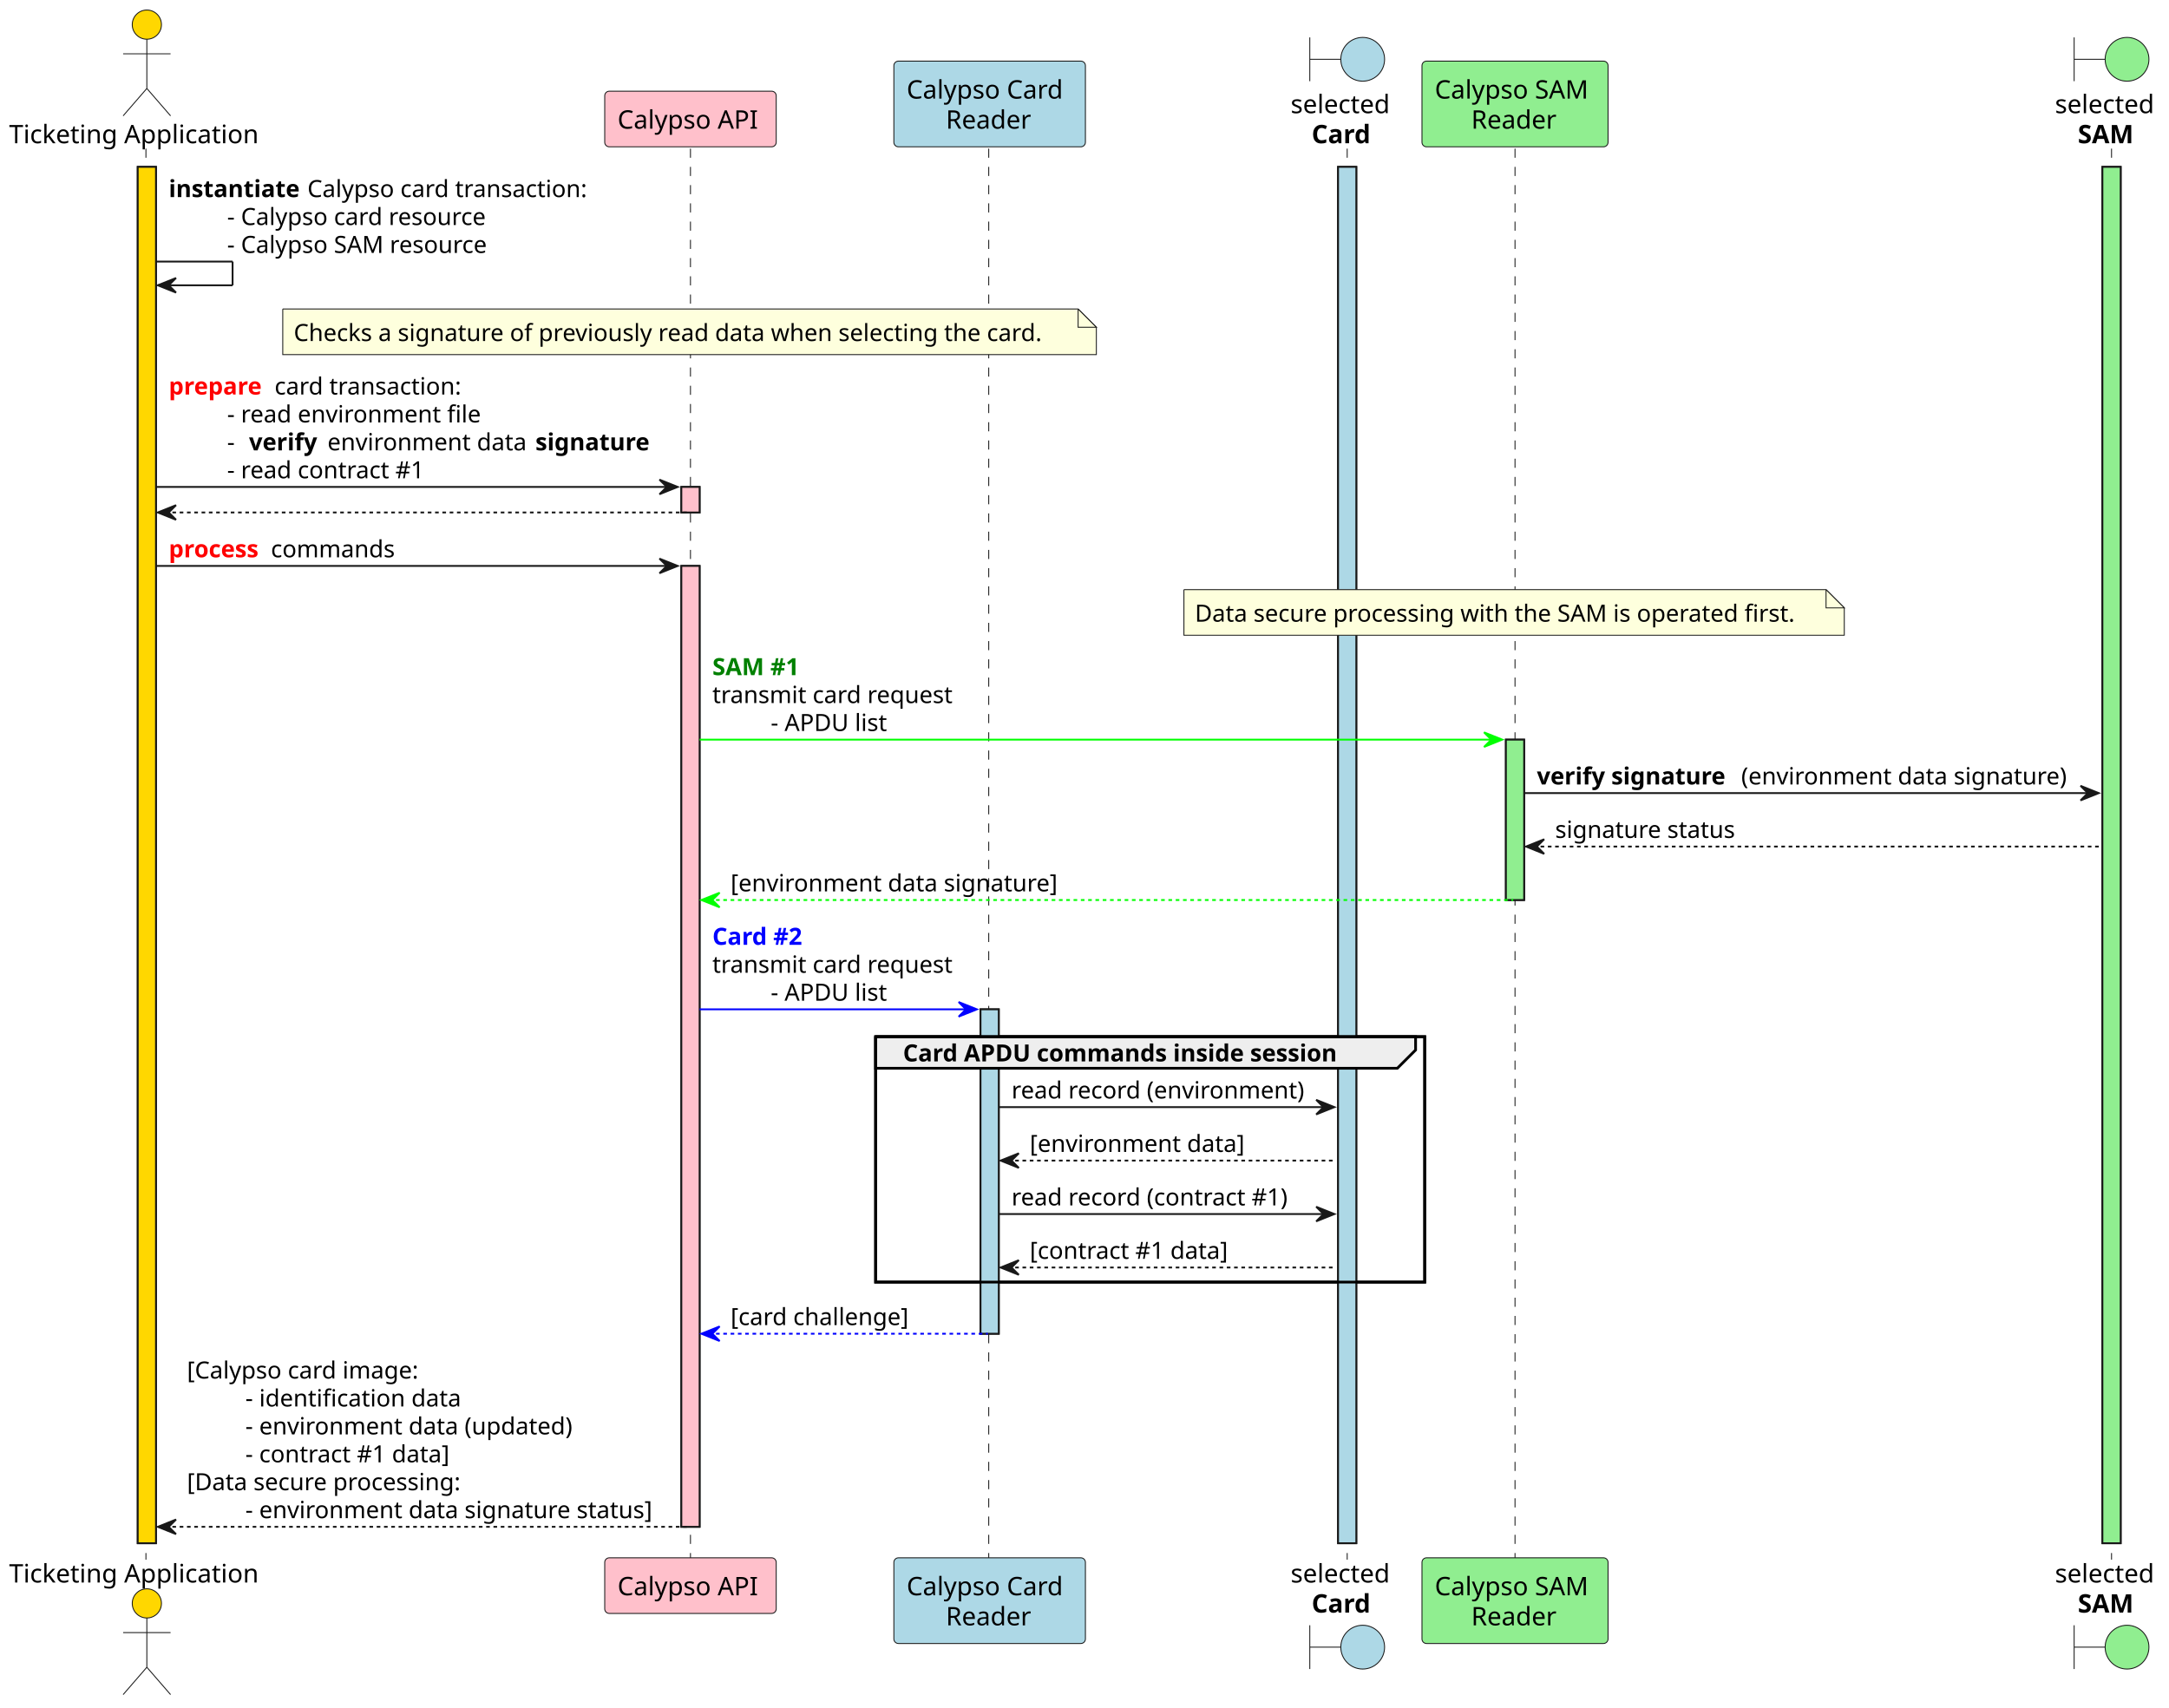
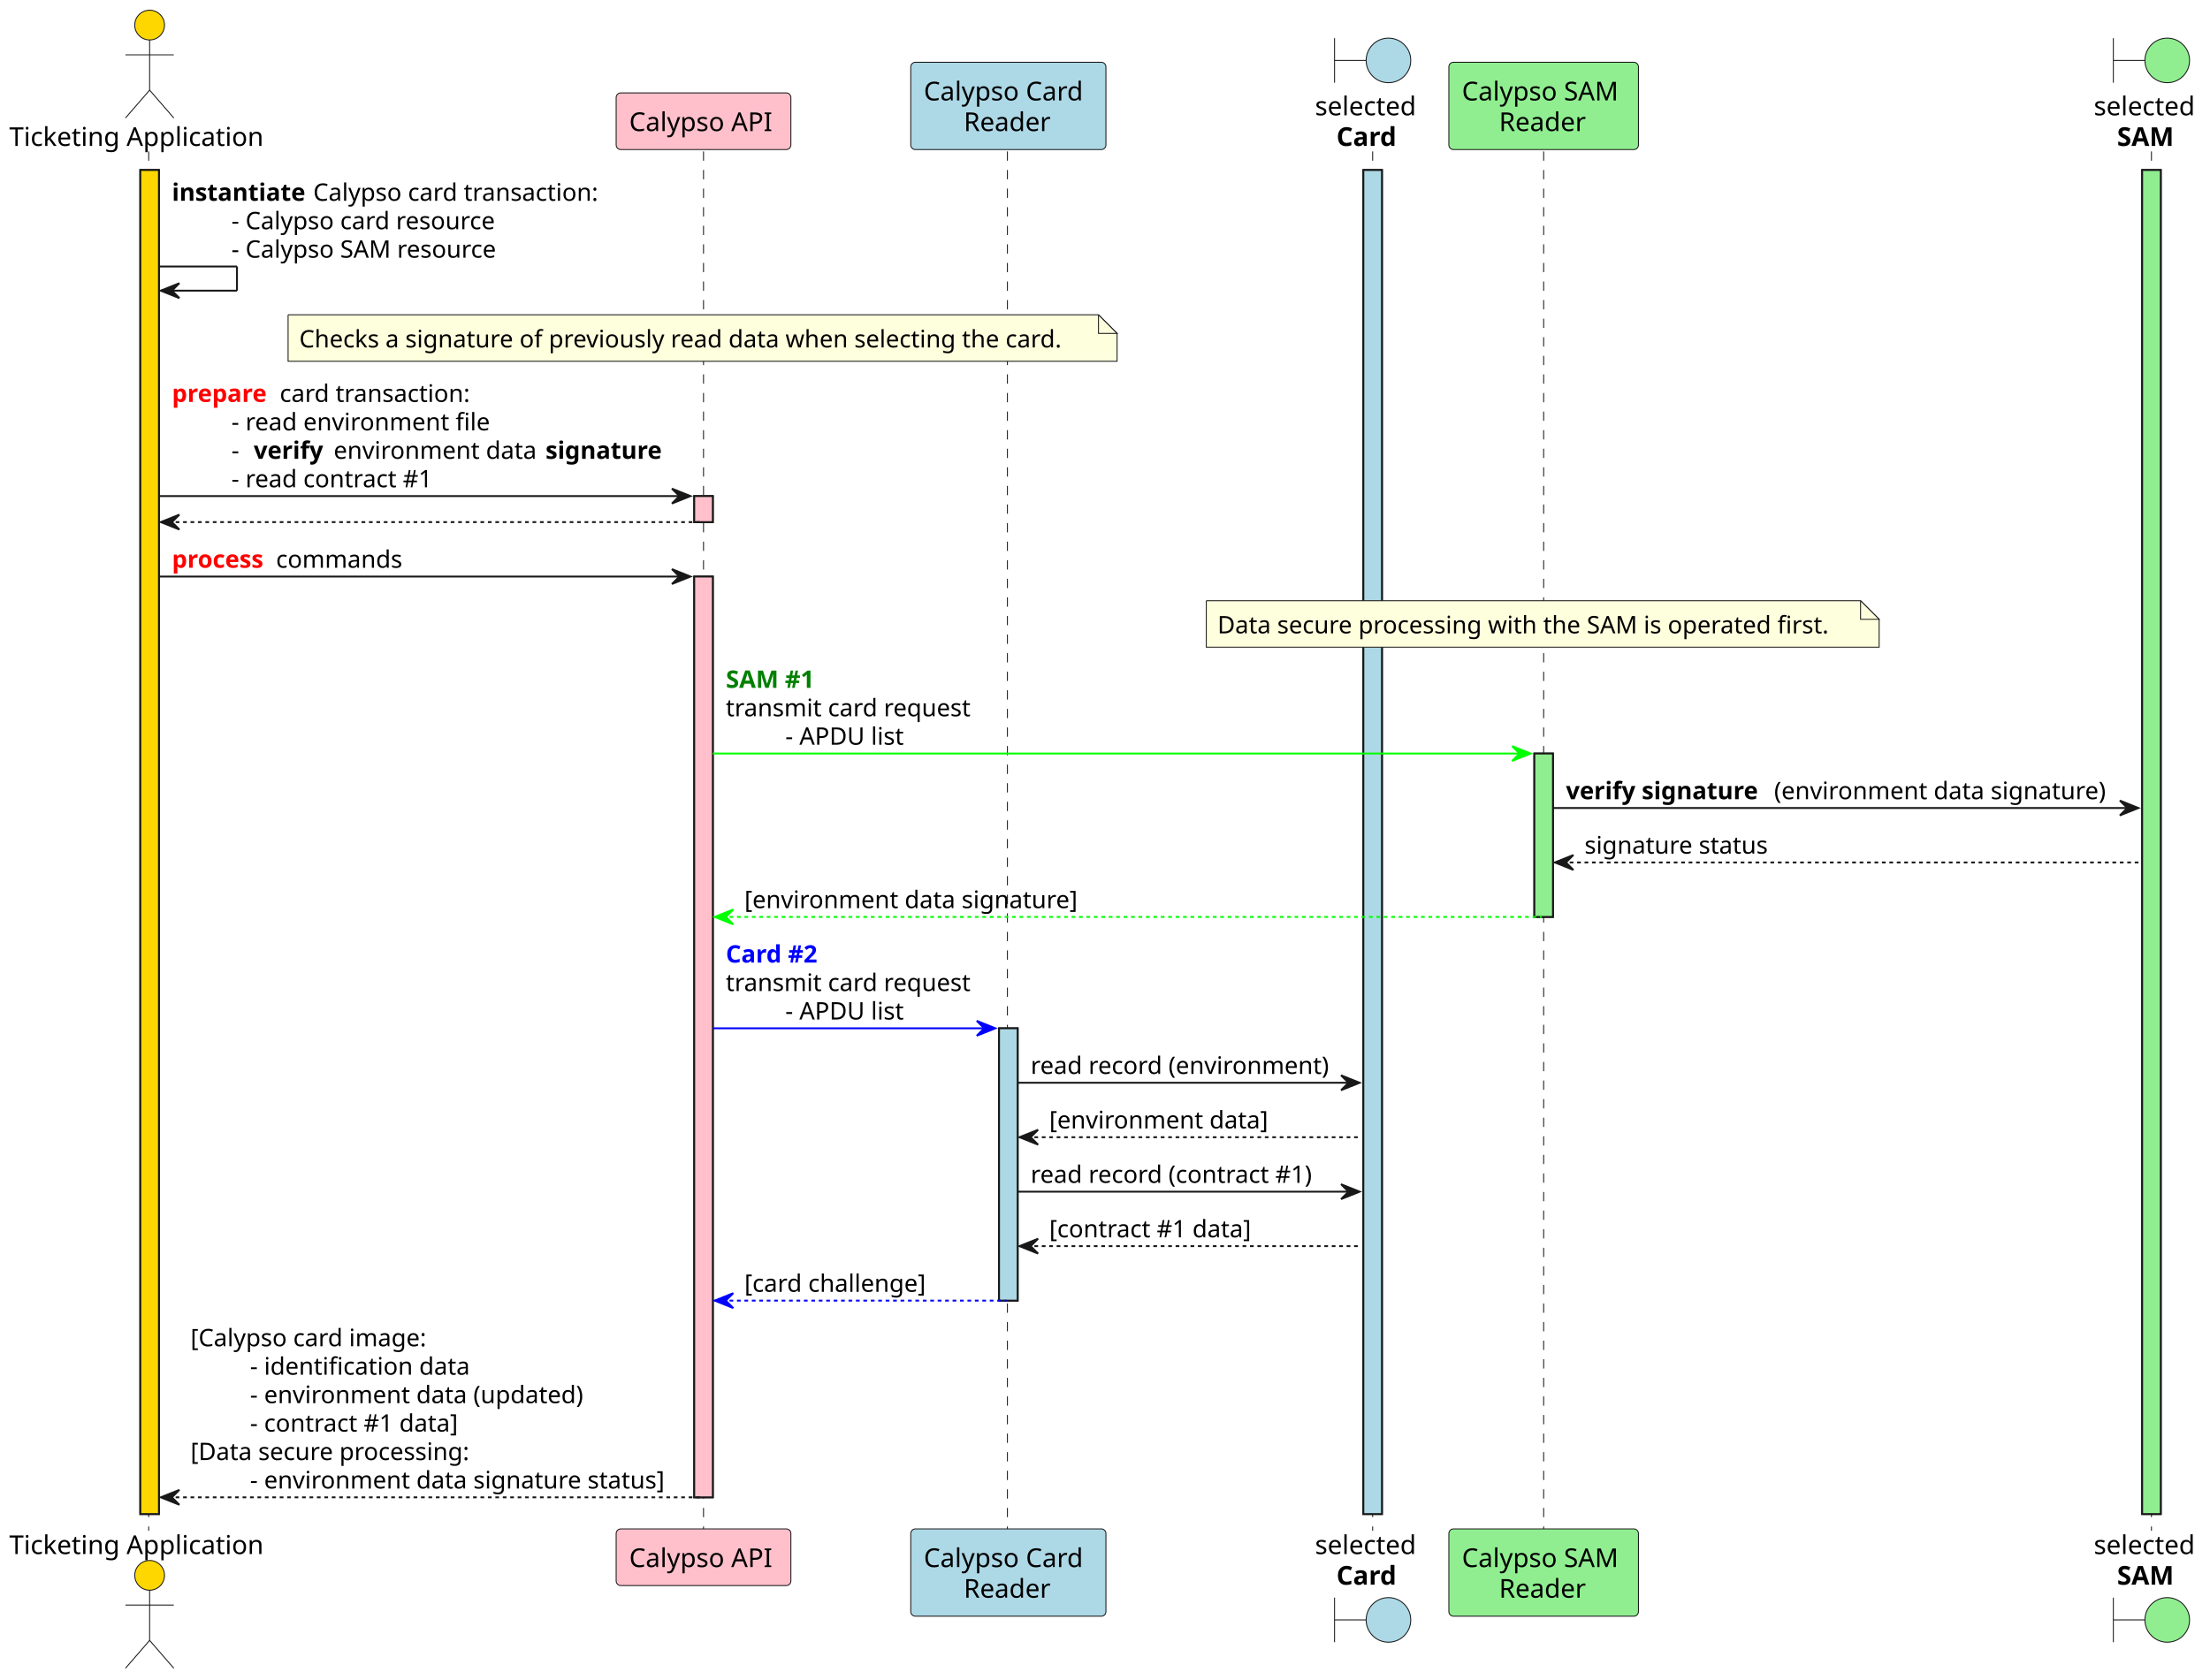
- <svg xmlns="http://www.w3.org/2000/svg" contentStyleType="text/css" height="936px" preserveAspectRatio="none" style="width:1189px;height:936px;background:#FFFFFF;" version="1.1" viewBox="0 0 1189 936" width="1189px" zoomAndPan="magnify">
+ <svg xmlns="http://www.w3.org/2000/svg" contentStyleType="text/css" height="904px" preserveAspectRatio="none" style="width:1189px;height:904px;background:#FFFFFF;" version="1.1" viewBox="0 0 1189 904" width="1189px" zoomAndPan="magnify">
  <defs />
  <g>
-     <rect fill="#FFD700" height="754.627" style="stroke:#181818;stroke-width:1.0;" width="10" x="75.5" y="91.488" />
+     <rect fill="#FFD700" height="723.316" style="stroke:#181818;stroke-width:1.0;" width="10" x="75.5" y="91.488" />
    <rect fill="#FFC0CB" height="14" style="stroke:#181818;stroke-width:1.0;" width="10" x="373.5" y="266.973" />
-     <rect fill="#FFC0CB" height="526.832" style="stroke:#181818;stroke-width:1.0;" width="10" x="373.5" y="310.283" />
-     <rect fill="#ADD8E6" height="177.863" style="stroke:#181818;stroke-width:1.0;" width="10" x="537.5" y="553.389" />
-     <rect fill="#ADD8E6" height="754.627" style="stroke:#181818;stroke-width:1.0;" width="10" x="733.5" y="91.488" />
+     <rect fill="#FFC0CB" height="495.522" style="stroke:#181818;stroke-width:1.0;" width="10" x="373.5" y="310.283" />
+     <rect fill="#ADD8E6" height="146.553" style="stroke:#181818;stroke-width:1.0;" width="10" x="537.5" y="553.389" />
+     <rect fill="#ADD8E6" height="723.316" style="stroke:#181818;stroke-width:1.0;" width="10" x="733.5" y="91.488" />
    <rect fill="#90EE90" height="87.932" style="stroke:#181818;stroke-width:1.0;" width="10" x="825.5" y="405.525" />
-     <rect fill="#90EE90" height="754.627" style="stroke:#181818;stroke-width:1.0;" width="10" x="1152.5" y="91.488" />
-     <rect height="134.553" style="stroke:#000000;stroke-width:1.5;fill:none;" width="301" x="480" y="568.389" />
-     <line style="stroke:#181818;stroke-width:0.5;fill:none;stroke-dasharray:5.0,5.0;" x1="80" x2="80" y1="81.488" y2="855.115" />
-     <line style="stroke:#181818;stroke-width:0.5;fill:none;stroke-dasharray:5.0,5.0;" x1="378.5" x2="378.5" y1="81.488" y2="855.115" />
-     <line style="stroke:#181818;stroke-width:0.5;fill:none;stroke-dasharray:5.0,5.0;" x1="542" x2="542" y1="81.488" y2="855.115" />
-     <line style="stroke:#181818;stroke-width:0.5;fill:none;stroke-dasharray:5.0,5.0;" x1="738.5" x2="738.5" y1="81.488" y2="855.115" />
-     <line style="stroke:#181818;stroke-width:0.5;fill:none;stroke-dasharray:5.0,5.0;" x1="830.5" x2="830.5" y1="81.488" y2="855.115" />
-     <line style="stroke:#181818;stroke-width:0.5;fill:none;stroke-dasharray:5.0,5.0;" x1="1157.5" x2="1157.5" y1="81.488" y2="855.115" />
+     <rect fill="#90EE90" height="723.316" style="stroke:#181818;stroke-width:1.0;" width="10" x="1152.5" y="91.488" />
+     <line style="stroke:#181818;stroke-width:0.5;stroke-dasharray:5.0,5.0;" x1="80" x2="80" y1="81.488" y2="823.805" />
+     <line style="stroke:#181818;stroke-width:0.5;stroke-dasharray:5.0,5.0;" x1="378.5" x2="378.5" y1="81.488" y2="823.805" />
+     <line style="stroke:#181818;stroke-width:0.5;stroke-dasharray:5.0,5.0;" x1="542" x2="542" y1="81.488" y2="823.805" />
+     <line style="stroke:#181818;stroke-width:0.5;stroke-dasharray:5.0,5.0;" x1="738.5" x2="738.5" y1="81.488" y2="823.805" />
+     <line style="stroke:#181818;stroke-width:0.5;stroke-dasharray:5.0,5.0;" x1="830.5" x2="830.5" y1="81.488" y2="823.805" />
+     <line style="stroke:#181818;stroke-width:0.5;stroke-dasharray:5.0,5.0;" x1="1157.5" x2="1157.5" y1="81.488" y2="823.805" />
    <text fill="#000000" font-family="sans-serif" font-size="14" lengthAdjust="spacing" textLength="145" x="5" y="78.535">Ticketing Application</text>
    <ellipse cx="80.5" cy="13.5" fill="#FFD700" rx="8" ry="8" style="stroke:#181818;stroke-width:0.5;" />
    <path d="M80.5,21.5 L80.5,48.5 M67.5,29.5 L93.5,29.5 M80.5,48.5 L67.5,63.5 M80.5,48.5 L93.5,63.5 " fill="none" style="stroke:#181818;stroke-width:0.5;" />
-     <text fill="#000000" font-family="sans-serif" font-size="14" lengthAdjust="spacing" textLength="145" x="5" y="867.65">Ticketing Application</text>
-     <ellipse cx="80.5" cy="879.104" fill="#FFD700" rx="8" ry="8" style="stroke:#181818;stroke-width:0.5;" />
-     <path d="M80.5,887.104 L80.5,914.104 M67.5,895.104 L93.5,895.104 M80.5,914.104 L67.5,929.104 M80.5,914.104 L93.5,929.104 " fill="none" style="stroke:#181818;stroke-width:0.5;" />
+     <text fill="#000000" font-family="sans-serif" font-size="14" lengthAdjust="spacing" textLength="145" x="5" y="836.34">Ticketing Application</text>
+     <ellipse cx="80.5" cy="847.793" fill="#FFD700" rx="8" ry="8" style="stroke:#181818;stroke-width:0.5;" />
+     <path d="M80.5,855.793 L80.5,882.793 M67.5,863.793 L93.5,863.793 M80.5,882.793 L67.5,897.793 M80.5,882.793 L93.5,897.793 " fill="none" style="stroke:#181818;stroke-width:0.5;" />
    <rect fill="#FFC0CB" height="30.488" rx="2.5" ry="2.5" style="stroke:#181818;stroke-width:0.5;" width="94" x="331.5" y="50" />
    <text fill="#000000" font-family="sans-serif" font-size="14" lengthAdjust="spacing" textLength="80" x="338.5" y="70.535">Calypso API</text>
-     <rect fill="#FFC0CB" height="30.488" rx="2.5" ry="2.5" style="stroke:#181818;stroke-width:0.5;" width="94" x="331.5" y="854.115" />
-     <text fill="#000000" font-family="sans-serif" font-size="14" lengthAdjust="spacing" textLength="80" x="338.5" y="874.65">Calypso API</text>
+     <rect fill="#FFC0CB" height="30.488" rx="2.5" ry="2.5" style="stroke:#181818;stroke-width:0.5;" width="94" x="331.5" y="822.805" />
+     <text fill="#000000" font-family="sans-serif" font-size="14" lengthAdjust="spacing" textLength="80" x="338.5" y="843.34">Calypso API</text>
    <rect fill="#ADD8E6" height="46.977" rx="2.5" ry="2.5" style="stroke:#181818;stroke-width:0.5;" width="105" x="490" y="33.512" />
    <text fill="#000000" font-family="sans-serif" font-size="14" lengthAdjust="spacing" textLength="91" x="497" y="54.047">Calypso Card</text>
    <text fill="#000000" font-family="sans-serif" font-size="14" lengthAdjust="spacing" textLength="48" x="518.5" y="70.535">Reader</text>
-     <rect fill="#ADD8E6" height="46.977" rx="2.5" ry="2.5" style="stroke:#181818;stroke-width:0.5;" width="105" x="490" y="854.115" />
-     <text fill="#000000" font-family="sans-serif" font-size="14" lengthAdjust="spacing" textLength="91" x="497" y="874.65">Calypso Card</text>
-     <text fill="#000000" font-family="sans-serif" font-size="14" lengthAdjust="spacing" textLength="48" x="518.5" y="891.139">Reader</text>
+     <rect fill="#ADD8E6" height="46.977" rx="2.5" ry="2.5" style="stroke:#181818;stroke-width:0.5;" width="105" x="490" y="822.805" />
+     <text fill="#000000" font-family="sans-serif" font-size="14" lengthAdjust="spacing" textLength="91" x="497" y="843.34">Calypso Card</text>
+     <text fill="#000000" font-family="sans-serif" font-size="14" lengthAdjust="spacing" textLength="48" x="518.5" y="859.828">Reader</text>
    <text fill="#000000" font-family="sans-serif" font-size="14" lengthAdjust="spacing" textLength="56" x="707.5" y="62.047">selected</text>
    <text fill="#000000" font-family="sans-serif" font-size="14" font-weight="bold" lengthAdjust="spacing" textLength="33" x="719" y="78.535">Card</text>
    <path d="M718,20.512 L718,44.512 M718,32.512 L735,32.512 " fill="none" style="stroke:#181818;stroke-width:0.5;" />
    <ellipse cx="747" cy="32.512" fill="#ADD8E6" rx="12" ry="12" style="stroke:#181818;stroke-width:0.5;" />
-     <text fill="#000000" font-family="sans-serif" font-size="14" lengthAdjust="spacing" textLength="56" x="707.5" y="867.65">selected</text>
-     <text fill="#000000" font-family="sans-serif" font-size="14" font-weight="bold" lengthAdjust="spacing" textLength="33" x="719" y="884.139">Card</text>
-     <path d="M718,891.092 L718,915.092 M718,903.092 L735,903.092 " fill="none" style="stroke:#181818;stroke-width:0.5;" />
-     <ellipse cx="747" cy="903.092" fill="#ADD8E6" rx="12" ry="12" style="stroke:#181818;stroke-width:0.5;" />
+     <text fill="#000000" font-family="sans-serif" font-size="14" lengthAdjust="spacing" textLength="56" x="707.5" y="836.34">selected</text>
+     <text fill="#000000" font-family="sans-serif" font-size="14" font-weight="bold" lengthAdjust="spacing" textLength="33" x="719" y="852.828">Card</text>
+     <path d="M718,859.781 L718,883.781 M718,871.781 L735,871.781 " fill="none" style="stroke:#181818;stroke-width:0.5;" />
+     <ellipse cx="747" cy="871.781" fill="#ADD8E6" rx="12" ry="12" style="stroke:#181818;stroke-width:0.5;" />
    <rect fill="#90EE90" height="46.977" rx="2.5" ry="2.5" style="stroke:#181818;stroke-width:0.5;" width="102" x="779.5" y="33.512" />
    <text fill="#000000" font-family="sans-serif" font-size="14" lengthAdjust="spacing" textLength="88" x="786.5" y="54.047">Calypso SAM</text>
    <text fill="#000000" font-family="sans-serif" font-size="14" lengthAdjust="spacing" textLength="48" x="806.5" y="70.535">Reader</text>
-     <rect fill="#90EE90" height="46.977" rx="2.5" ry="2.5" style="stroke:#181818;stroke-width:0.5;" width="102" x="779.5" y="854.115" />
-     <text fill="#000000" font-family="sans-serif" font-size="14" lengthAdjust="spacing" textLength="88" x="786.5" y="874.65">Calypso SAM</text>
-     <text fill="#000000" font-family="sans-serif" font-size="14" lengthAdjust="spacing" textLength="48" x="806.5" y="891.139">Reader</text>
+     <rect fill="#90EE90" height="46.977" rx="2.5" ry="2.5" style="stroke:#181818;stroke-width:0.5;" width="102" x="779.5" y="822.805" />
+     <text fill="#000000" font-family="sans-serif" font-size="14" lengthAdjust="spacing" textLength="88" x="786.5" y="843.34">Calypso SAM</text>
+     <text fill="#000000" font-family="sans-serif" font-size="14" lengthAdjust="spacing" textLength="48" x="806.5" y="859.828">Reader</text>
    <text fill="#000000" font-family="sans-serif" font-size="14" lengthAdjust="spacing" textLength="56" x="1126.5" y="62.047">selected</text>
    <text fill="#000000" font-family="sans-serif" font-size="14" font-weight="bold" lengthAdjust="spacing" textLength="31" x="1139" y="78.535">SAM</text>
    <path d="M1137,20.512 L1137,44.512 M1137,32.512 L1154,32.512 " fill="none" style="stroke:#181818;stroke-width:0.5;" />
    <ellipse cx="1166" cy="32.512" fill="#90EE90" rx="12" ry="12" style="stroke:#181818;stroke-width:0.5;" />
-     <text fill="#000000" font-family="sans-serif" font-size="14" lengthAdjust="spacing" textLength="56" x="1126.5" y="867.65">selected</text>
-     <text fill="#000000" font-family="sans-serif" font-size="14" font-weight="bold" lengthAdjust="spacing" textLength="31" x="1139" y="884.139">SAM</text>
-     <path d="M1137,891.092 L1137,915.092 M1137,903.092 L1154,903.092 " fill="none" style="stroke:#181818;stroke-width:0.5;" />
-     <ellipse cx="1166" cy="903.092" fill="#90EE90" rx="12" ry="12" style="stroke:#181818;stroke-width:0.5;" />
-     <rect fill="#FFD700" height="754.627" style="stroke:#181818;stroke-width:1.0;" width="10" x="75.5" y="91.488" />
+     <text fill="#000000" font-family="sans-serif" font-size="14" lengthAdjust="spacing" textLength="56" x="1126.5" y="836.34">selected</text>
+     <text fill="#000000" font-family="sans-serif" font-size="14" font-weight="bold" lengthAdjust="spacing" textLength="31" x="1139" y="852.828">SAM</text>
+     <path d="M1137,859.781 L1137,883.781 M1137,871.781 L1154,871.781 " fill="none" style="stroke:#181818;stroke-width:0.5;" />
+     <ellipse cx="1166" cy="871.781" fill="#90EE90" rx="12" ry="12" style="stroke:#181818;stroke-width:0.5;" />
+     <rect fill="#FFD700" height="723.316" style="stroke:#181818;stroke-width:1.0;" width="10" x="75.5" y="91.488" />
    <rect fill="#FFC0CB" height="14" style="stroke:#181818;stroke-width:1.0;" width="10" x="373.5" y="266.973" />
-     <rect fill="#FFC0CB" height="526.832" style="stroke:#181818;stroke-width:1.0;" width="10" x="373.5" y="310.283" />
-     <rect fill="#ADD8E6" height="177.863" style="stroke:#181818;stroke-width:1.0;" width="10" x="537.5" y="553.389" />
-     <rect fill="#ADD8E6" height="754.627" style="stroke:#181818;stroke-width:1.0;" width="10" x="733.5" y="91.488" />
+     <rect fill="#FFC0CB" height="495.522" style="stroke:#181818;stroke-width:1.0;" width="10" x="373.5" y="310.283" />
+     <rect fill="#ADD8E6" height="146.553" style="stroke:#181818;stroke-width:1.0;" width="10" x="537.5" y="553.389" />
+     <rect fill="#ADD8E6" height="723.316" style="stroke:#181818;stroke-width:1.0;" width="10" x="733.5" y="91.488" />
    <rect fill="#90EE90" height="87.932" style="stroke:#181818;stroke-width:1.0;" width="10" x="825.5" y="405.525" />
-     <rect fill="#90EE90" height="754.627" style="stroke:#181818;stroke-width:1.0;" width="10" x="1152.5" y="91.488" />
+     <rect fill="#90EE90" height="723.316" style="stroke:#181818;stroke-width:1.0;" width="10" x="1152.5" y="91.488" />
    <line style="stroke:#181818;stroke-width:1.0;" x1="85.5" x2="127.5" y1="143.42" y2="143.42" />
    <line style="stroke:#181818;stroke-width:1.0;" x1="127.5" x2="127.5" y1="143.42" y2="156.42" />
    <line style="stroke:#181818;stroke-width:1.0;" x1="86.5" x2="127.5" y1="156.42" y2="156.42" />
    <polygon fill="#181818" points="96.5,152.42,86.5,156.42,96.5,160.42,92.5,156.42" style="stroke:#181818;stroke-width:1.0;" />
    <text fill="#000000" font-family="sans-serif" font-size="13" font-weight="bold" lengthAdjust="spacing" textLength="72" x="92.5" y="108.057">instantiate</text>
    <text fill="#000000" font-family="sans-serif" font-size="13" lengthAdjust="spacing" textLength="160" x="168.5" y="108.057">Calypso card transaction:</text>
    <text fill="#000000" font-family="sans-serif" font-size="13" lengthAdjust="spacing" textLength="151" x="124.5" y="123.367">- Calypso card resource</text>
    <text fill="#000000" font-family="sans-serif" font-size="13" lengthAdjust="spacing" textLength="151" x="124.5" y="138.678">- Calypso SAM resource</text>
    <path d="M155,169.42 L155,194.42 L601,194.42 L601,179.42 L591,169.42 L155,169.42 " fill="#FEFFDD" style="stroke:#181818;stroke-width:0.5;" />
    <path d="M591,169.42 L591,179.42 L601,179.42 L591,169.42 " fill="#FEFFDD" style="stroke:#181818;stroke-width:0.5;" />
    <text fill="#000000" font-family="sans-serif" font-size="13" lengthAdjust="spacing" textLength="425" x="161" y="186.988">Checks a signature of previously read data when selecting the card.</text>
    <polygon fill="#181818" points="361.5,262.973,371.5,266.973,361.5,270.973,365.5,266.973" style="stroke:#181818;stroke-width:1.0;" />
    <line style="stroke:#181818;stroke-width:1.0;" x1="85.5" x2="367.5" y1="266.973" y2="266.973" />
    <text fill="#FF0000" font-family="sans-serif" font-size="13" font-weight="bold" lengthAdjust="spacing" textLength="54" x="92.5" y="216.299">prepare</text>
    <text fill="#000000" font-family="sans-serif" font-size="13" lengthAdjust="spacing" textLength="106" x="150.5" y="216.299">card transaction:</text>
    <text fill="#000000" font-family="sans-serif" font-size="13" lengthAdjust="spacing" textLength="146" x="124.5" y="231.609">- read environment file</text>
    <text fill="#000000" font-family="sans-serif" font-size="13" lengthAdjust="spacing" textLength="8" x="124.5" y="246.92">-</text>
    <text fill="#000000" font-family="sans-serif" font-size="13" font-weight="bold" lengthAdjust="spacing" textLength="39" x="136.5" y="246.92">verify</text>
    <text fill="#000000" font-family="sans-serif" font-size="13" lengthAdjust="spacing" textLength="110" x="179.5" y="246.92">environment data</text>
    <text fill="#000000" font-family="sans-serif" font-size="13" font-weight="bold" lengthAdjust="spacing" textLength="65" x="293.5" y="246.92">signature</text>
    <text fill="#000000" font-family="sans-serif" font-size="13" lengthAdjust="spacing" textLength="115" x="124.5" y="262.231">- read contract #1</text>
    <polygon fill="#181818" points="96.5,276.973,86.5,280.973,96.5,284.973,92.5,280.973" style="stroke:#181818;stroke-width:1.0;" />
    <line style="stroke:#181818;stroke-width:1.0;stroke-dasharray:2.0,2.0;" x1="90.5" x2="377.5" y1="280.973" y2="280.973" />
    <polygon fill="#181818" points="361.5,306.283,371.5,310.283,361.5,314.283,365.5,310.283" style="stroke:#181818;stroke-width:1.0;" />
    <line style="stroke:#181818;stroke-width:1.0;" x1="85.5" x2="367.5" y1="310.283" y2="310.283" />
    <text fill="#FF0000" font-family="sans-serif" font-size="13" font-weight="bold" lengthAdjust="spacing" textLength="52" x="92.5" y="305.541">process</text>
    <text fill="#000000" font-family="sans-serif" font-size="13" lengthAdjust="spacing" textLength="69" x="148.5" y="305.541">commands</text>
    <path d="M649,323.283 L649,348.283 L1011,348.283 L1011,333.283 L1001,323.283 L649,323.283 " fill="#FEFFDD" style="stroke:#181818;stroke-width:0.5;" />
    <path d="M1001,323.283 L1001,333.283 L1011,333.283 L1001,323.283 " fill="#FEFFDD" style="stroke:#181818;stroke-width:0.5;" />
    <text fill="#000000" font-family="sans-serif" font-size="13" lengthAdjust="spacing" textLength="341" x="655" y="340.852">Data secure processing with the SAM is operated first.</text>
    <polygon fill="#00FF00" points="813.5,401.525,823.5,405.525,813.5,409.525,817.5,405.525" style="stroke:#00FF00;stroke-width:1.0;" />
    <line style="stroke:#00FF00;stroke-width:1.0;" x1="383.5" x2="819.5" y1="405.525" y2="405.525" />
    <text fill="#008000" font-family="sans-serif" font-size="13" font-weight="bold" lengthAdjust="spacing" textLength="51" x="390.5" y="370.162">SAM #1</text>
    <text fill="#000000" font-family="sans-serif" font-size="13" lengthAdjust="spacing" textLength="135" x="390.5" y="385.473">transmit card request</text>
    <text fill="#000000" font-family="sans-serif" font-size="13" lengthAdjust="spacing" textLength="71" x="422.5" y="400.783">- APDU list</text>
    <polygon fill="#181818" points="1140.5,430.836,1150.5,434.836,1140.5,438.836,1144.5,434.836" style="stroke:#181818;stroke-width:1.0;" />
    <line style="stroke:#181818;stroke-width:1.0;" x1="835.5" x2="1146.5" y1="434.836" y2="434.836" />
    <text fill="#000000" font-family="sans-serif" font-size="13" font-weight="bold" lengthAdjust="spacing" textLength="108" x="842.5" y="430.094">verify signature</text>
    <text fill="#000000" font-family="sans-serif" font-size="13" lengthAdjust="spacing" textLength="181" x="954.5" y="430.094">(environment data signature)</text>
    <polygon fill="#181818" points="846.5,460.147,836.5,464.147,846.5,468.147,842.5,464.147" style="stroke:#181818;stroke-width:1.0;" />
    <line style="stroke:#181818;stroke-width:1.0;stroke-dasharray:2.0,2.0;" x1="840.5" x2="1151.5" y1="464.147" y2="464.147" />
    <text fill="#000000" font-family="sans-serif" font-size="13" lengthAdjust="spacing" textLength="102" x="852.5" y="459.404">signature status</text>
    <polygon fill="#00FF00" points="394.5,489.457,384.5,493.457,394.5,497.457,390.5,493.457" style="stroke:#00FF00;stroke-width:1.0;" />
    <line style="stroke:#00FF00;stroke-width:1.0;stroke-dasharray:2.0,2.0;" x1="388.5" x2="829.5" y1="493.457" y2="493.457" />
    <text fill="#000000" font-family="sans-serif" font-size="13" lengthAdjust="spacing" textLength="181" x="400.5" y="488.715">[environment data signature]</text>
    <polygon fill="#0000FF" points="525.5,549.389,535.5,553.389,525.5,557.389,529.5,553.389" style="stroke:#0000FF;stroke-width:1.0;" />
    <line style="stroke:#0000FF;stroke-width:1.0;" x1="383.5" x2="531.5" y1="553.389" y2="553.389" />
    <text fill="#0000FF" font-family="sans-serif" font-size="13" font-weight="bold" lengthAdjust="spacing" textLength="54" x="390.5" y="518.025">Card #2</text>
    <text fill="#000000" font-family="sans-serif" font-size="13" lengthAdjust="spacing" textLength="135" x="390.5" y="533.336">transmit card request</text>
    <text fill="#000000" font-family="sans-serif" font-size="13" lengthAdjust="spacing" textLength="71" x="422.5" y="548.646">- APDU list</text>
-     <path d="M480,568.389 L776,568.389 L776,575.699 L766,585.699 L480,585.699 L480,568.389 " fill="#EEEEEE" style="stroke:#000000;stroke-width:1.5;" />
-     <rect fill="none" height="134.553" style="stroke:#000000;stroke-width:1.5;" width="301" x="480" y="568.389" />
-     <text fill="#000000" font-family="sans-serif" font-size="13" font-weight="bold" lengthAdjust="spacing" textLength="251" x="495" y="581.957">Card APDU commands inside session</text>
-     <polygon fill="#181818" points="721.5,603.01,731.5,607.01,721.5,611.01,725.5,607.01" style="stroke:#181818;stroke-width:1.0;" />
-     <line style="stroke:#181818;stroke-width:1.0;" x1="547.5" x2="727.5" y1="607.01" y2="607.01" />
-     <text fill="#000000" font-family="sans-serif" font-size="13" lengthAdjust="spacing" textLength="162" x="554.5" y="602.268">read record (environment)</text>
-     <polygon fill="#181818" points="558.5,632.32,548.5,636.32,558.5,640.32,554.5,636.32" style="stroke:#181818;stroke-width:1.0;" />
-     <line style="stroke:#181818;stroke-width:1.0;stroke-dasharray:2.0,2.0;" x1="552.5" x2="732.5" y1="636.32" y2="636.32" />
-     <text fill="#000000" font-family="sans-serif" font-size="13" lengthAdjust="spacing" textLength="118" x="564.5" y="631.578">[environment data]</text>
-     <polygon fill="#181818" points="721.5,661.631,731.5,665.631,721.5,669.631,725.5,665.631" style="stroke:#181818;stroke-width:1.0;" />
-     <line style="stroke:#181818;stroke-width:1.0;" x1="547.5" x2="727.5" y1="665.631" y2="665.631" />
-     <text fill="#000000" font-family="sans-serif" font-size="13" lengthAdjust="spacing" textLength="155" x="554.5" y="660.889">read record (contract #1)</text>
-     <polygon fill="#181818" points="558.5,690.941,548.5,694.941,558.5,698.941,554.5,694.941" style="stroke:#181818;stroke-width:1.0;" />
-     <line style="stroke:#181818;stroke-width:1.0;stroke-dasharray:2.0,2.0;" x1="552.5" x2="732.5" y1="694.941" y2="694.941" />
-     <text fill="#000000" font-family="sans-serif" font-size="13" lengthAdjust="spacing" textLength="111" x="564.5" y="690.199">[contract #1 data]</text>
-     <polygon fill="#0000FF" points="394.5,727.252,384.5,731.252,394.5,735.252,390.5,731.252" style="stroke:#0000FF;stroke-width:1.0;" />
-     <line style="stroke:#0000FF;stroke-width:1.0;stroke-dasharray:2.0,2.0;" x1="388.5" x2="541.5" y1="731.252" y2="731.252" />
-     <text fill="#000000" font-family="sans-serif" font-size="13" lengthAdjust="spacing" textLength="99" x="400.5" y="726.51">[card challenge]</text>
-     <polygon fill="#181818" points="96.5,833.115,86.5,837.115,96.5,841.115,92.5,837.115" style="stroke:#181818;stroke-width:1.0;" />
-     <line style="stroke:#181818;stroke-width:1.0;stroke-dasharray:2.0,2.0;" x1="90.5" x2="377.5" y1="837.115" y2="837.115" />
-     <text fill="#000000" font-family="sans-serif" font-size="13" lengthAdjust="spacing" textLength="131" x="102.5" y="755.82">[Calypso card image:</text>
-     <text fill="#000000" font-family="sans-serif" font-size="13" lengthAdjust="spacing" textLength="127" x="134.5" y="771.131">- identification data</text>
-     <text fill="#000000" font-family="sans-serif" font-size="13" lengthAdjust="spacing" textLength="185" x="134.5" y="786.441">- environment data (updated)</text>
-     <text fill="#000000" font-family="sans-serif" font-size="13" lengthAdjust="spacing" textLength="119" x="134.5" y="801.752">- contract #1 data]</text>
-     <text fill="#000000" font-family="sans-serif" font-size="13" lengthAdjust="spacing" textLength="155" x="102.5" y="817.062">[Data secure processing:</text>
-     <text fill="#000000" font-family="sans-serif" font-size="13" lengthAdjust="spacing" textLength="232" x="134.5" y="832.373">- environment data signature status]</text>
+     <polygon fill="#181818" points="721.5,578.699,731.5,582.699,721.5,586.699,725.5,582.699" style="stroke:#181818;stroke-width:1.0;" />
+     <line style="stroke:#181818;stroke-width:1.0;" x1="547.5" x2="727.5" y1="582.699" y2="582.699" />
+     <text fill="#000000" font-family="sans-serif" font-size="13" lengthAdjust="spacing" textLength="162" x="554.5" y="577.957">read record (environment)</text>
+     <polygon fill="#181818" points="558.5,608.01,548.5,612.01,558.5,616.01,554.5,612.01" style="stroke:#181818;stroke-width:1.0;" />
+     <line style="stroke:#181818;stroke-width:1.0;stroke-dasharray:2.0,2.0;" x1="552.5" x2="732.5" y1="612.01" y2="612.01" />
+     <text fill="#000000" font-family="sans-serif" font-size="13" lengthAdjust="spacing" textLength="118" x="564.5" y="607.268">[environment data]</text>
+     <polygon fill="#181818" points="721.5,637.32,731.5,641.32,721.5,645.32,725.5,641.32" style="stroke:#181818;stroke-width:1.0;" />
+     <line style="stroke:#181818;stroke-width:1.0;" x1="547.5" x2="727.5" y1="641.32" y2="641.32" />
+     <text fill="#000000" font-family="sans-serif" font-size="13" lengthAdjust="spacing" textLength="155" x="554.5" y="636.578">read record (contract #1)</text>
+     <polygon fill="#181818" points="558.5,666.631,548.5,670.631,558.5,674.631,554.5,670.631" style="stroke:#181818;stroke-width:1.0;" />
+     <line style="stroke:#181818;stroke-width:1.0;stroke-dasharray:2.0,2.0;" x1="552.5" x2="732.5" y1="670.631" y2="670.631" />
+     <text fill="#000000" font-family="sans-serif" font-size="13" lengthAdjust="spacing" textLength="111" x="564.5" y="665.889">[contract #1 data]</text>
+     <polygon fill="#0000FF" points="394.5,695.941,384.5,699.941,394.5,703.941,390.5,699.941" style="stroke:#0000FF;stroke-width:1.0;" />
+     <line style="stroke:#0000FF;stroke-width:1.0;stroke-dasharray:2.0,2.0;" x1="388.5" x2="541.5" y1="699.941" y2="699.941" />
+     <text fill="#000000" font-family="sans-serif" font-size="13" lengthAdjust="spacing" textLength="99" x="400.5" y="695.199">[card challenge]</text>
+     <polygon fill="#181818" points="96.5,801.805,86.5,805.805,96.5,809.805,92.5,805.805" style="stroke:#181818;stroke-width:1.0;" />
+     <line style="stroke:#181818;stroke-width:1.0;stroke-dasharray:2.0,2.0;" x1="90.5" x2="377.5" y1="805.805" y2="805.805" />
+     <text fill="#000000" font-family="sans-serif" font-size="13" lengthAdjust="spacing" textLength="131" x="102.5" y="724.51">[Calypso card image:</text>
+     <text fill="#000000" font-family="sans-serif" font-size="13" lengthAdjust="spacing" textLength="127" x="134.5" y="739.82">- identification data</text>
+     <text fill="#000000" font-family="sans-serif" font-size="13" lengthAdjust="spacing" textLength="185" x="134.5" y="755.131">- environment data (updated)</text>
+     <text fill="#000000" font-family="sans-serif" font-size="13" lengthAdjust="spacing" textLength="119" x="134.5" y="770.441">- contract #1 data]</text>
+     <text fill="#000000" font-family="sans-serif" font-size="13" lengthAdjust="spacing" textLength="155" x="102.5" y="785.752">[Data secure processing:</text>
+     <text fill="#000000" font-family="sans-serif" font-size="13" lengthAdjust="spacing" textLength="232" x="134.5" y="801.062">- environment data signature status]</text>
  </g>
</svg>
